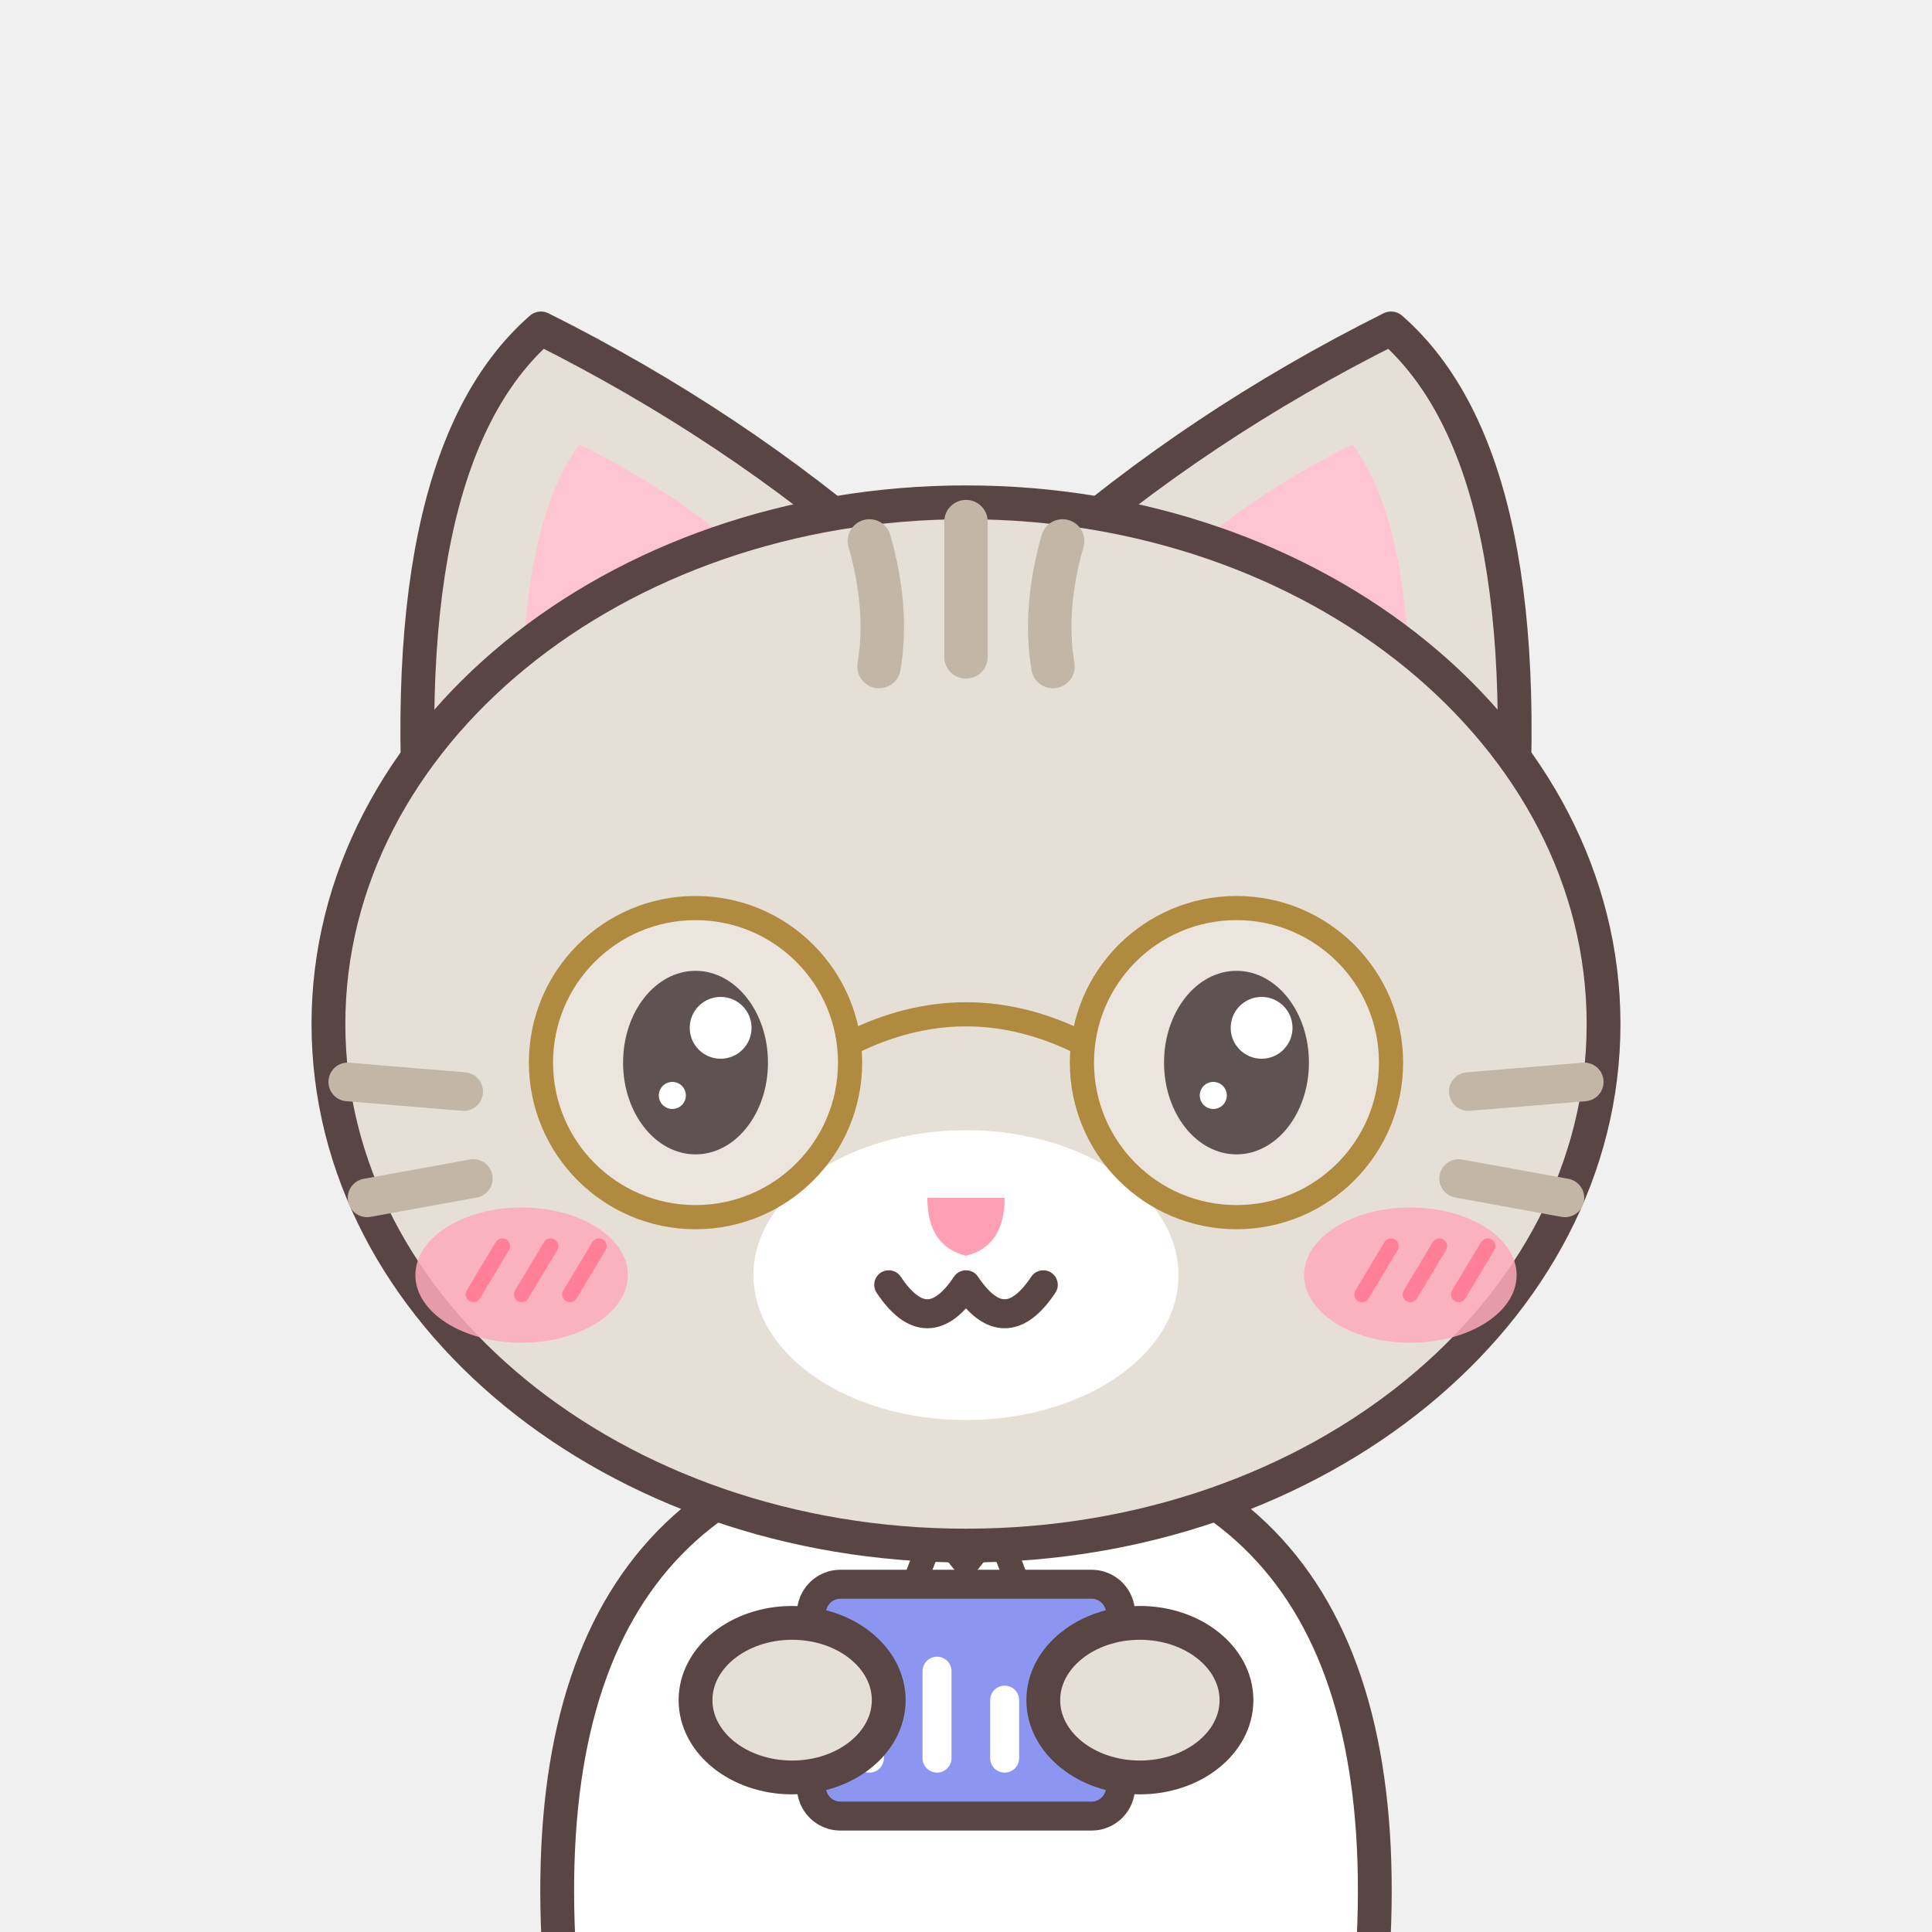
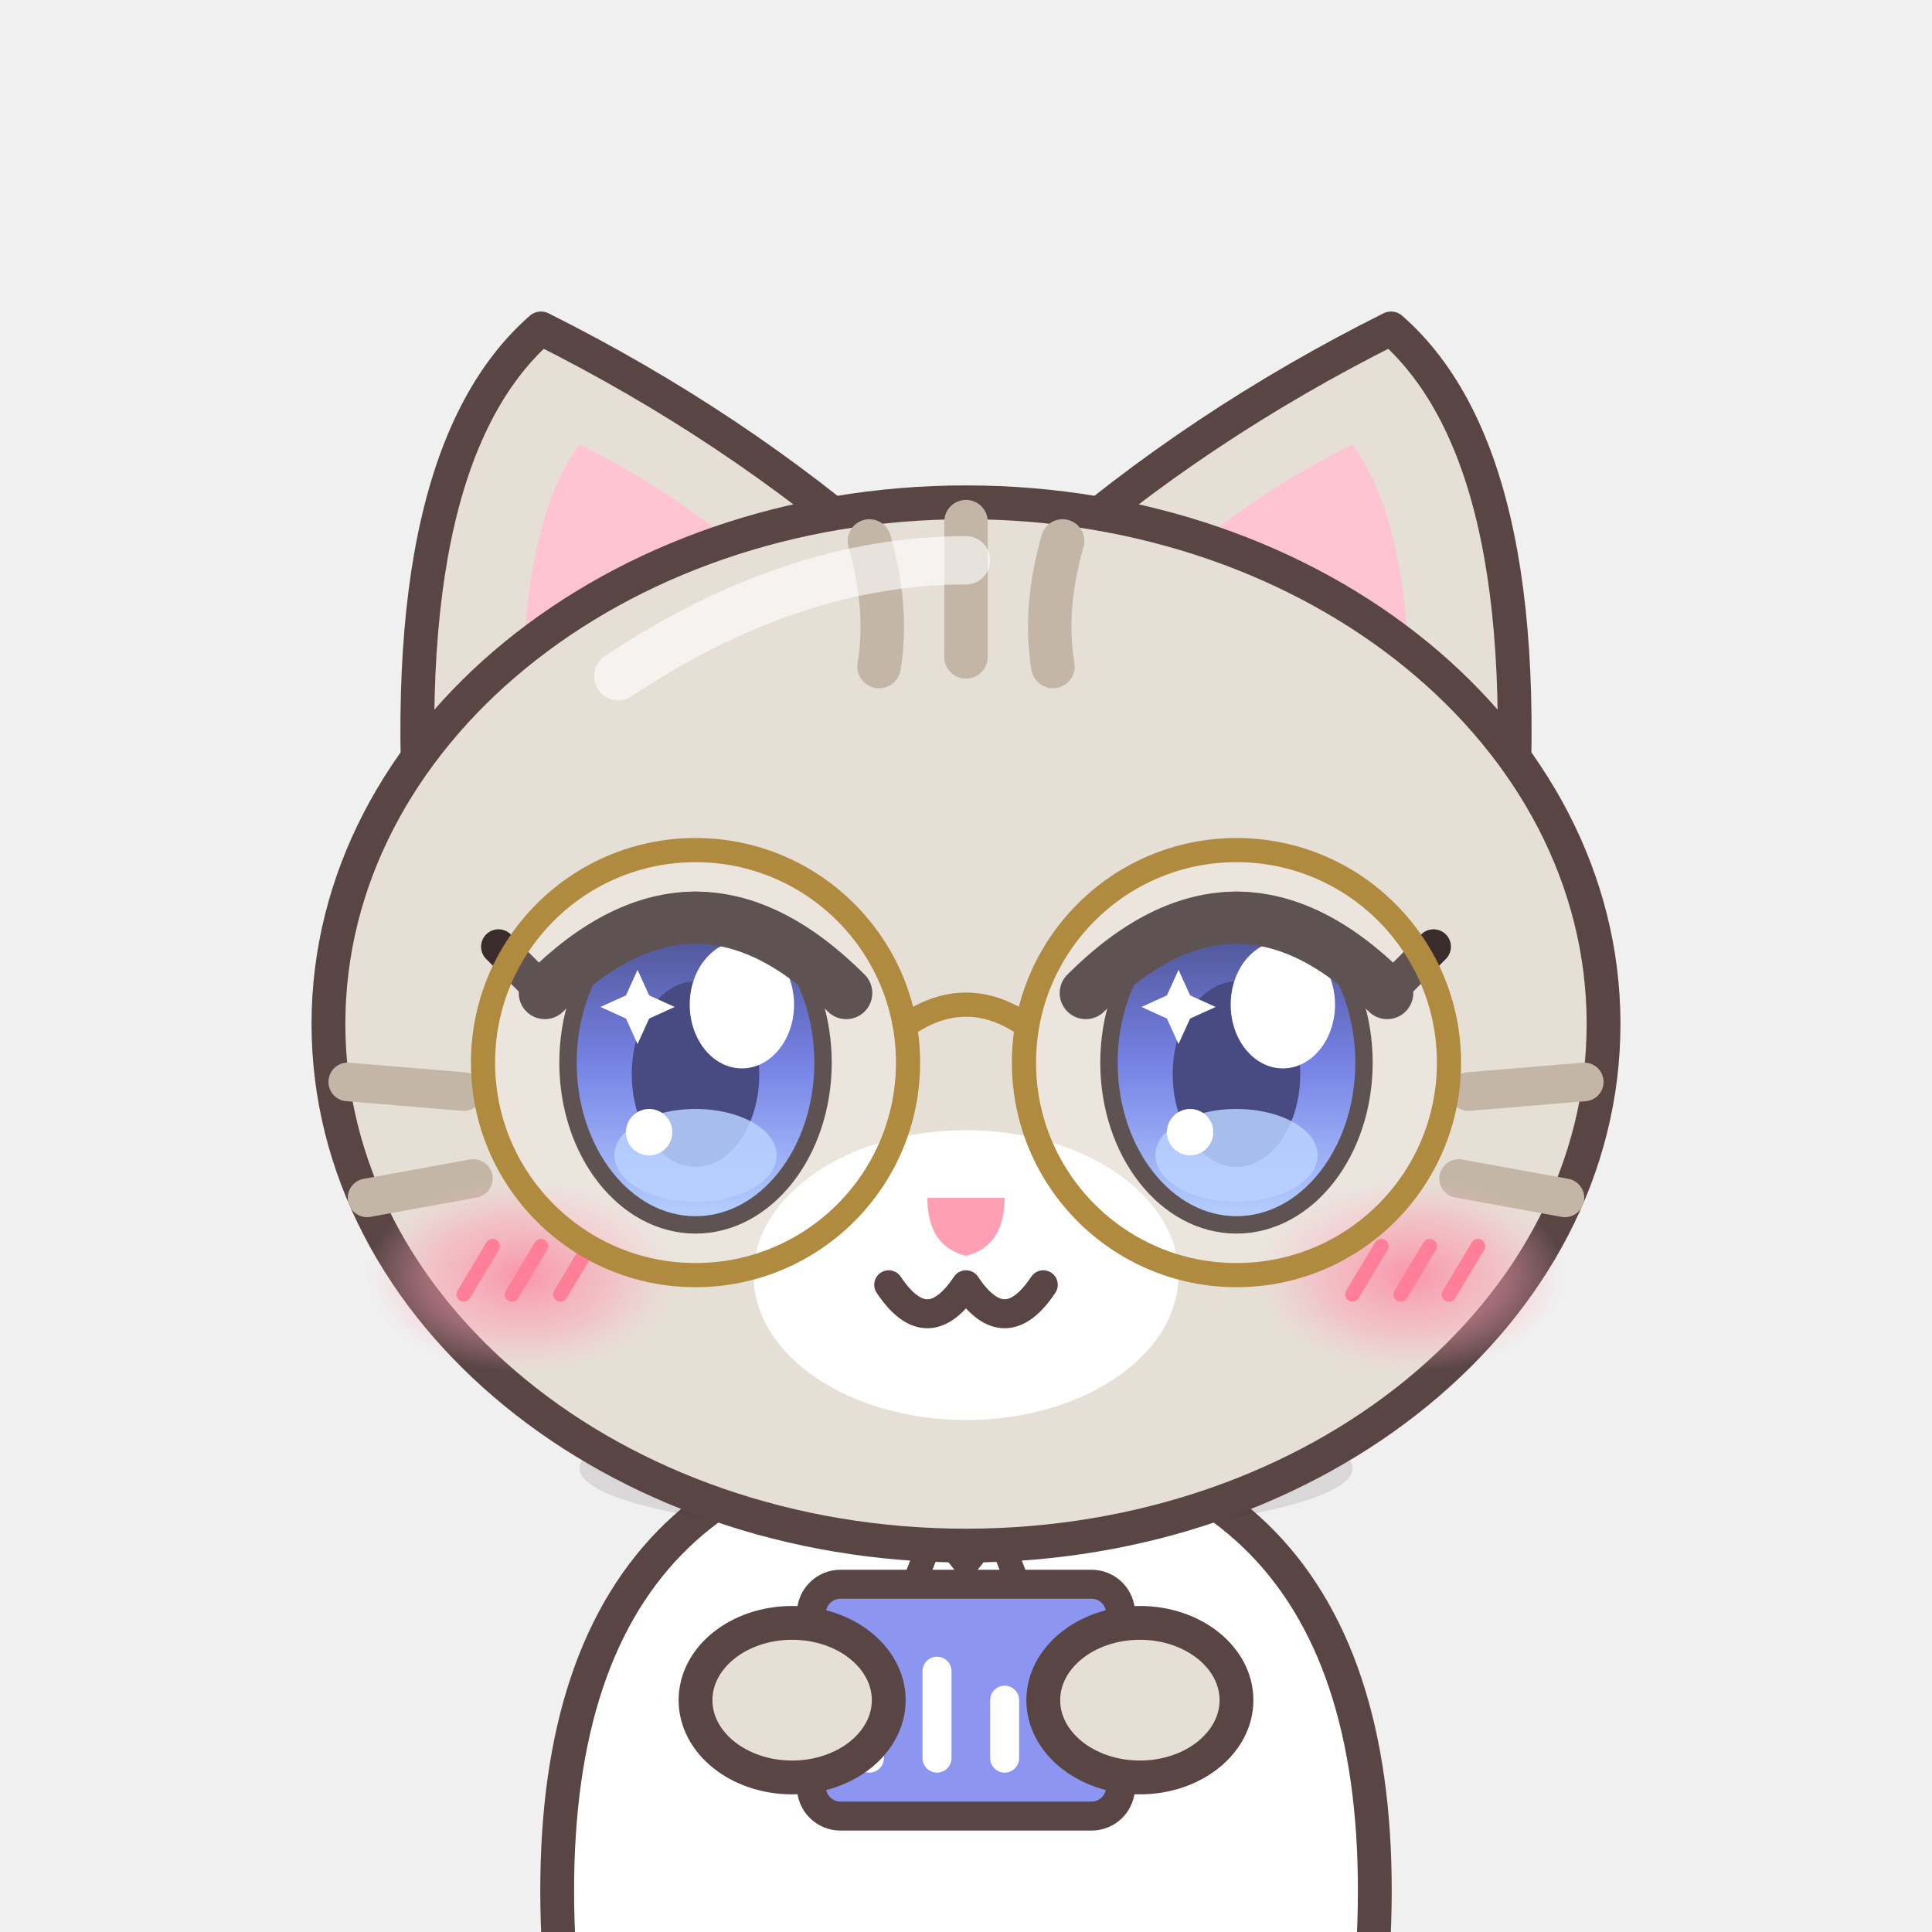
<svg xmlns="http://www.w3.org/2000/svg" viewBox="0 0 200 200" role="img" aria-label="マンチカン">
+   <defs>
+     <linearGradient id="munchkin-iris" x1="0" y1="0" x2="0" y2="1">
+       <stop offset="0" stop-color="#1e2366" />
+       <stop offset="0.5" stop-color="#5866e0" />
+       <stop offset="1" stop-color="#a9c8ff" />
+     </linearGradient>
+     <radialGradient id="munchkin-blush">
+       <stop offset="0" stop-color="#ff7d9a" stop-opacity="0.75" />
+       <stop offset="0.6" stop-color="#ff9fb4" stop-opacity="0.45" />
+       <stop offset="1" stop-color="#ffb3c4" stop-opacity="0" />
+     </radialGradient>
+   </defs>
  <path d="M58 204 Q54 150 100 148 Q146 150 142 204 Z" fill="#fff" stroke="#5a4545" stroke-width="3.5" stroke-linejoin="round" stroke-linecap="round" />
  <path d="M100 150 L90 176 M100 150 L110 176" stroke="#5a4545" stroke-width="2.5" stroke-linecap="round" />
  <path d="M92 152 L100 162 L108 152 Z" fill="#8c96f0" stroke="#5a4545" stroke-width="2.5" stroke-linejoin="round" stroke-linecap="round" />
  <rect x="84" y="164" width="32" height="24" rx="3" fill="#8c96f0" stroke="#5a4545" stroke-width="3" stroke-linejoin="round" stroke-linecap="round" />
  <path d="M90 182 v-5 M97 182 v-9 M104 182 v-6 M111 182 v-12" stroke="#fff" stroke-width="3" stroke-linecap="round" />
  <ellipse cx="82" cy="176" rx="10" ry="8" fill="#e6dfd6" stroke="#5a4545" stroke-width="3.5" stroke-linejoin="round" stroke-linecap="round" />
  <ellipse cx="118" cy="176" rx="10" ry="8" fill="#e6dfd6" stroke="#5a4545" stroke-width="3.5" stroke-linejoin="round" stroke-linecap="round" />
+   <ellipse cx="100" cy="152" rx="40" ry="7" fill="#3b2c2c" opacity="0.13" />
  <path d="M44 92 Q40 48 56 34 Q76 44 92 58 Z" fill="#e6dfd6" stroke="#5a4545" stroke-width="3.5" stroke-linejoin="round" stroke-linecap="round" />
  <path d="M156 92 Q160 48 144 34 Q124 44 108 58 Z" fill="#e6dfd6" stroke="#5a4545" stroke-width="3.5" stroke-linejoin="round" stroke-linecap="round" />
  <path d="M54 74 Q54 54 60 46 Q72 52 80 60 Z M146 74 Q146 54 140 46 Q128 52 120 60 Z" fill="#ffc4d2" />
  <ellipse cx="100" cy="106" rx="66" ry="54" fill="#e6dfd6" stroke="#5a4545" stroke-width="3.5" stroke-linejoin="round" stroke-linecap="round" />
  <path d="M90 56 q2 7 1 13 M100 54 v14 M110 56 q-2 7 -1 13" stroke="#c4b6a6" stroke-width="4.5" stroke-linecap="round" fill="none" />
  <path d="M36 112 l12 1 M38 124 l11 -2 M164 112 l-12 1 M162 124 l-11 -2" stroke="#c4b6a6" stroke-width="4" stroke-linecap="round" />
  <ellipse cx="100" cy="132" rx="22" ry="15" fill="#fff" />
  <path d="M96 124 h8 q0 5 -4 6 q-4 -1 -4 -6z" fill="#ff9fb4" />
-   <ellipse cx="54" cy="132" rx="11" ry="7" fill="#ffaabb" opacity="0.85" />
-   <path d="M49 134 l3 -5 M54 134 l3 -5 M59 134 l3 -5" stroke="#ff7f99" stroke-width="1.6" stroke-linecap="round" />
-   <ellipse cx="146" cy="132" rx="11" ry="7" fill="#ffaabb" opacity="0.85" />
-   <path d="M141 134 l3 -5 M146 134 l3 -5 M151 134 l3 -5" stroke="#ff7f99" stroke-width="1.6" stroke-linecap="round" />
-   <ellipse cx="72" cy="110" rx="7.5" ry="9.5" fill="#3b2c2c" />
-   <circle cx="74.6" cy="106.4" r="3.2" fill="#fff" />
-   <circle cx="69.6" cy="113.4" r="1.4" fill="#fff" />
-   <ellipse cx="128" cy="110" rx="7.5" ry="9.5" fill="#3b2c2c" />
-   <circle cx="130.6" cy="106.4" r="3.2" fill="#fff" />
-   <circle cx="125.6" cy="113.4" r="1.4" fill="#fff" />
+   <path d="M64 70 Q82 58 100 58" fill="none" stroke="#fff" stroke-opacity="0.6" stroke-width="5" stroke-linecap="round" />
+   <ellipse cx="54" cy="132" rx="16" ry="10" fill="url(#munchkin-blush)" />
+   <path d="M48 134 l3 -5 M53 134 l3 -5 M58 134 l3 -5" stroke="#ff7f99" stroke-width="1.5" stroke-linecap="round" />
+   <ellipse cx="146" cy="132" rx="16" ry="10" fill="url(#munchkin-blush)" />
+   <path d="M140 134 l3 -5 M145 134 l3 -5 M150 134 l3 -5" stroke="#ff7f99" stroke-width="1.5" stroke-linecap="round" />
+   <g transform="translate(72 110) scale(1.2) translate(-72 -110)">
+     <ellipse cx="72" cy="110" rx="11" ry="14" fill="url(#munchkin-iris)" stroke="#3b2c2c" stroke-width="1.5" />
+     <ellipse cx="72" cy="111" rx="5.5" ry="8" fill="#1e2366" />
+     <ellipse cx="72" cy="118" rx="7" ry="4" fill="#a9c8ff" opacity="0.85" />
+     <ellipse cx="76" cy="105" rx="4.5" ry="5.5" fill="#fff" />
+     <circle cx="68" cy="116" r="2" fill="#fff" />
+     <path d="M67 102 l1 2.2 2.2 1 -2.2 1 -1 2.2 -1 -2.2 -2.2 -1 2.2 -1z" fill="#fff" />
+     <path d="M59 104 Q72 91 85 104" fill="none" stroke="#3b2c2c" stroke-width="4.5" stroke-linecap="round" stroke-linejoin="round" />
+     <path d="M59 104 l-4 -4" fill="none" stroke="#3b2c2c" stroke-width="3" stroke-linecap="round" stroke-linejoin="round" />
+   </g>
+   <g transform="translate(128 110) scale(1.2) translate(-128 -110)">
+     <ellipse cx="128" cy="110" rx="11" ry="14" fill="url(#munchkin-iris)" stroke="#3b2c2c" stroke-width="1.5" />
+     <ellipse cx="128" cy="111" rx="5.5" ry="8" fill="#1e2366" />
+     <ellipse cx="128" cy="118" rx="7" ry="4" fill="#a9c8ff" opacity="0.85" />
+     <ellipse cx="132" cy="105" rx="4.5" ry="5.5" fill="#fff" />
+     <circle cx="124" cy="116" r="2" fill="#fff" />
+     <path d="M123 102 l1 2.2 2.2 1 -2.2 1 -1 2.2 -1 -2.2 -2.2 -1 2.2 -1z" fill="#fff" />
+     <path d="M115 104 Q128 91 141 104" fill="none" stroke="#3b2c2c" stroke-width="4.5" stroke-linecap="round" stroke-linejoin="round" />
+     <path d="M141 104 l4 -4" fill="none" stroke="#3b2c2c" stroke-width="3" stroke-linecap="round" stroke-linejoin="round" />
+   </g>
  <path d="M92 133 Q96 139 100 133 Q104 139 108 133" fill="none" stroke="#5a4545" stroke-width="3" stroke-linecap="round" stroke-linejoin="round" />
-   <circle cx="72" cy="110" r="16" fill="#fff" fill-opacity="0.18" stroke="#b08a3e" stroke-width="2.5" />
-   <circle cx="128" cy="110" r="16" fill="#fff" fill-opacity="0.18" stroke="#b08a3e" stroke-width="2.5" />
-   <path d="M88 108 Q100 102 112 108" fill="none" stroke="#b08a3e" stroke-width="2.5" stroke-linecap="round" />
+   <circle cx="72" cy="110" r="22" fill="#fff" fill-opacity="0.18" stroke="#b08a3e" stroke-width="2.5" />
+   <circle cx="128" cy="110" r="22" fill="#fff" fill-opacity="0.18" stroke="#b08a3e" stroke-width="2.5" />
+   <path d="M94 106 Q100 102 106 106" fill="none" stroke="#b08a3e" stroke-width="2.5" stroke-linecap="round" />
</svg>
